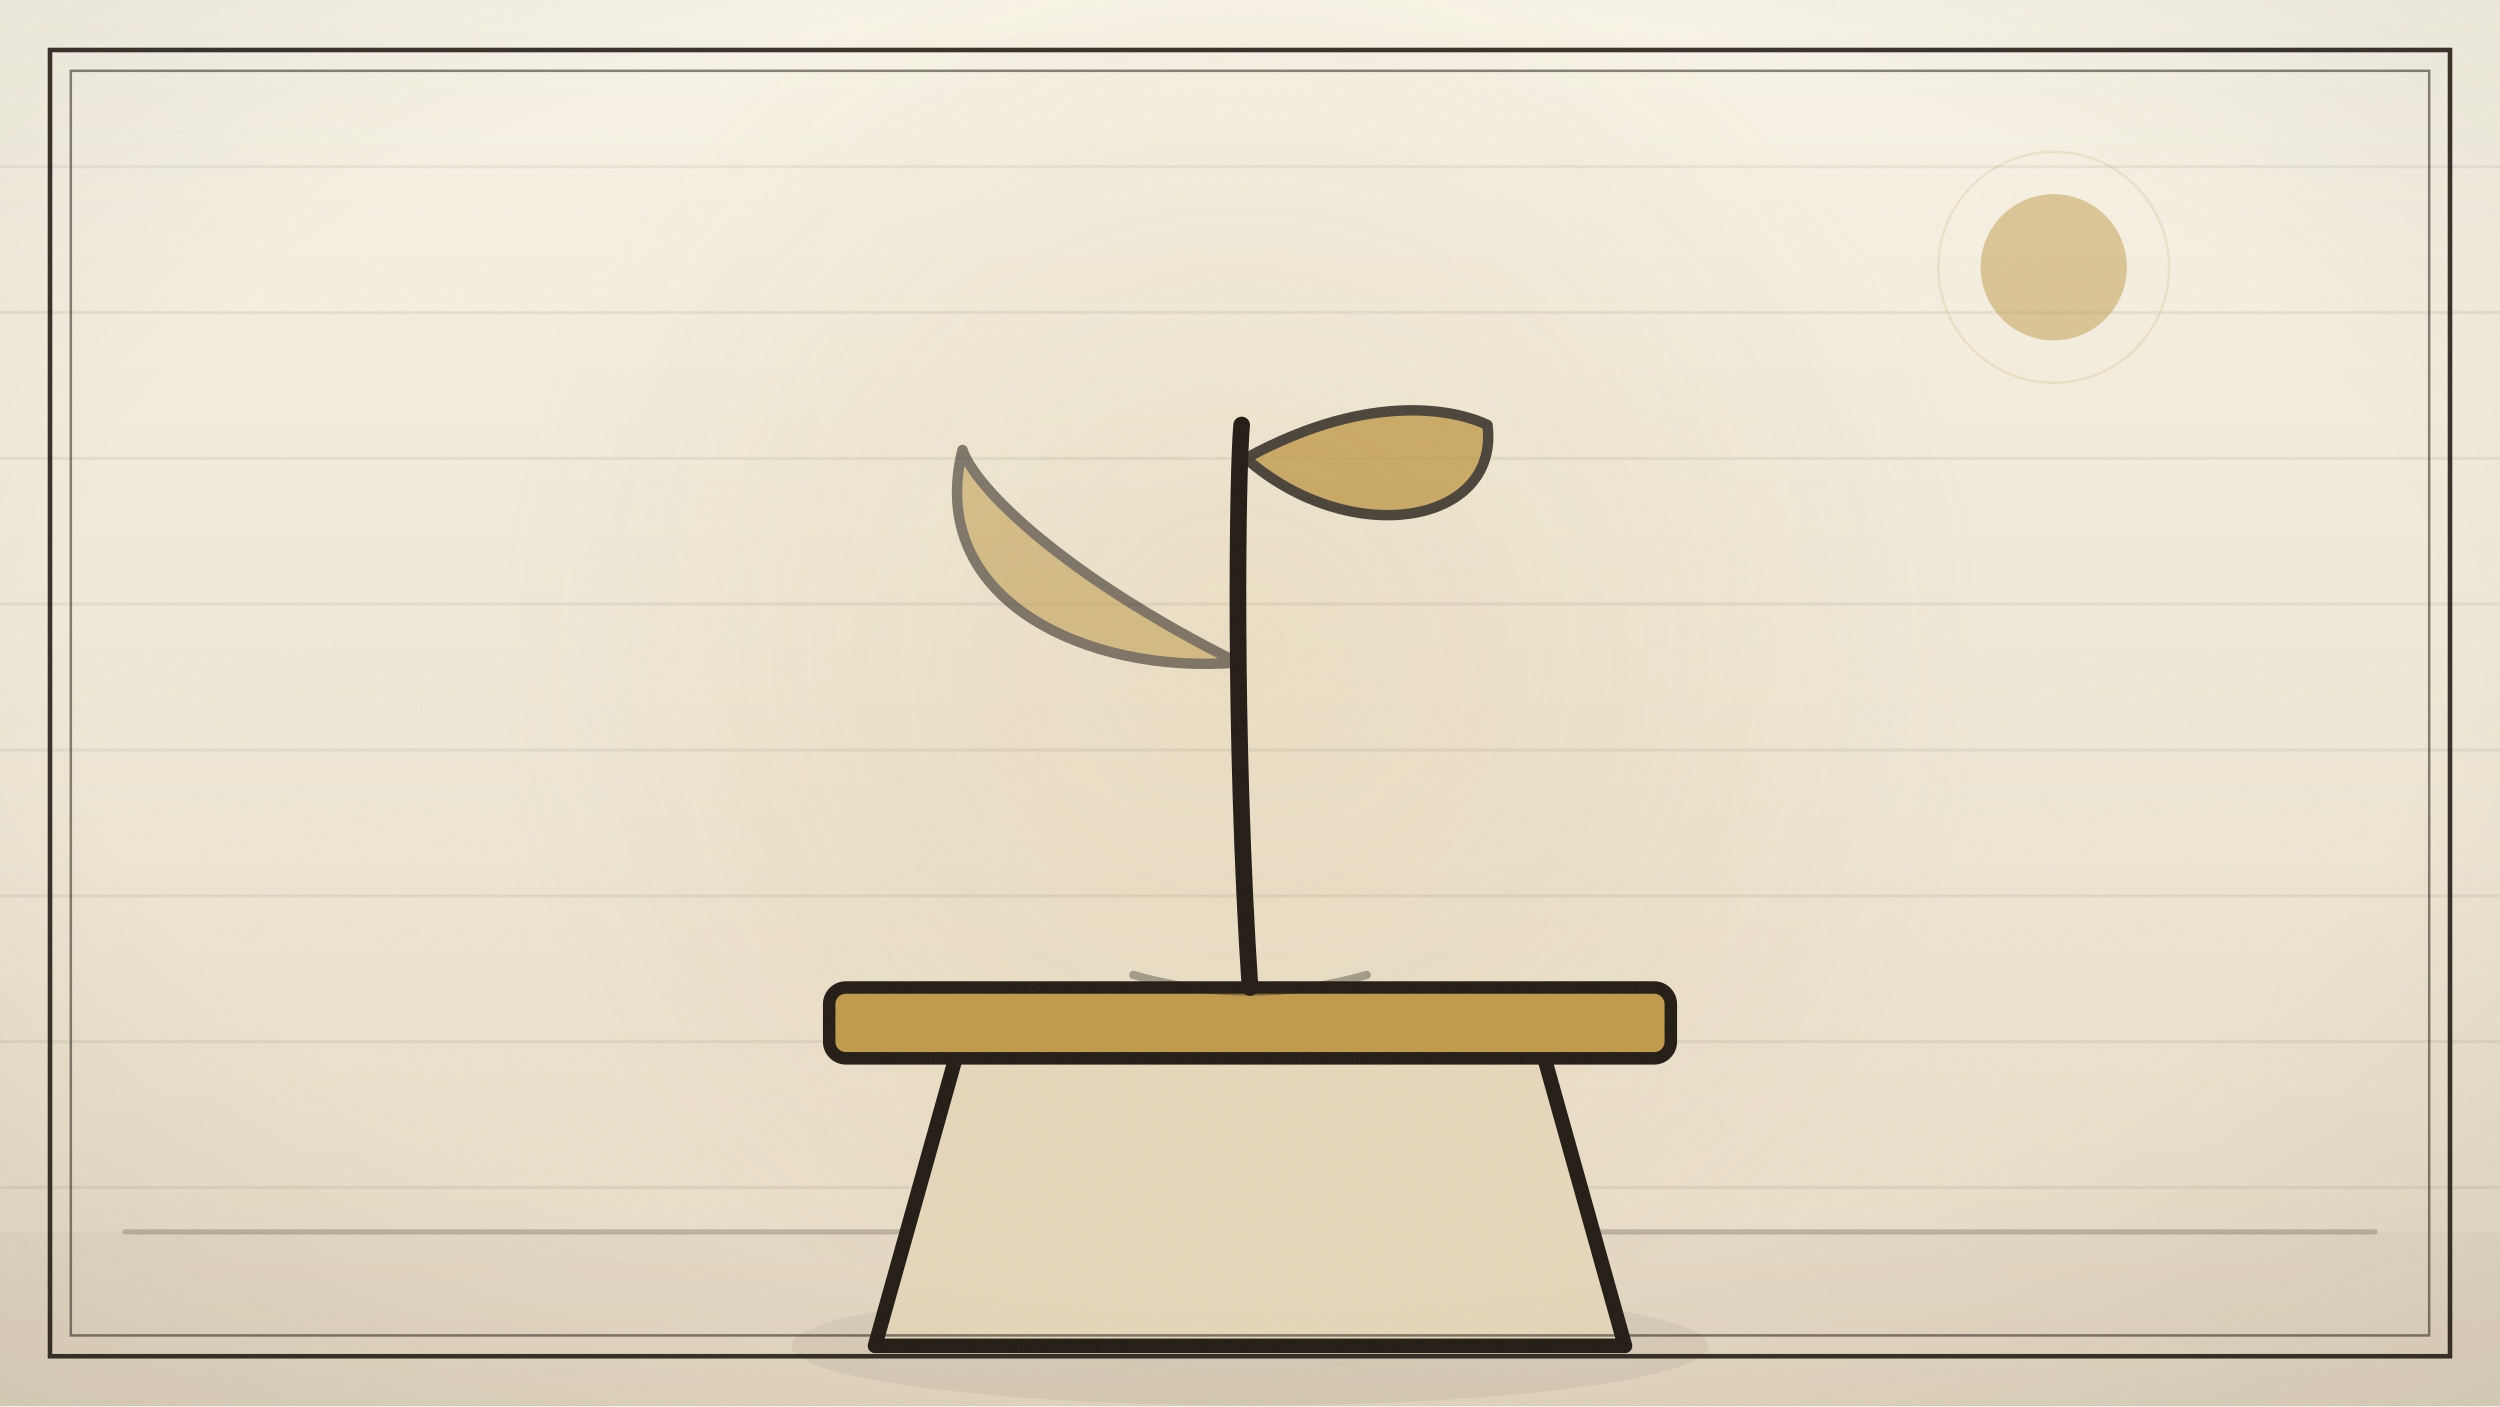
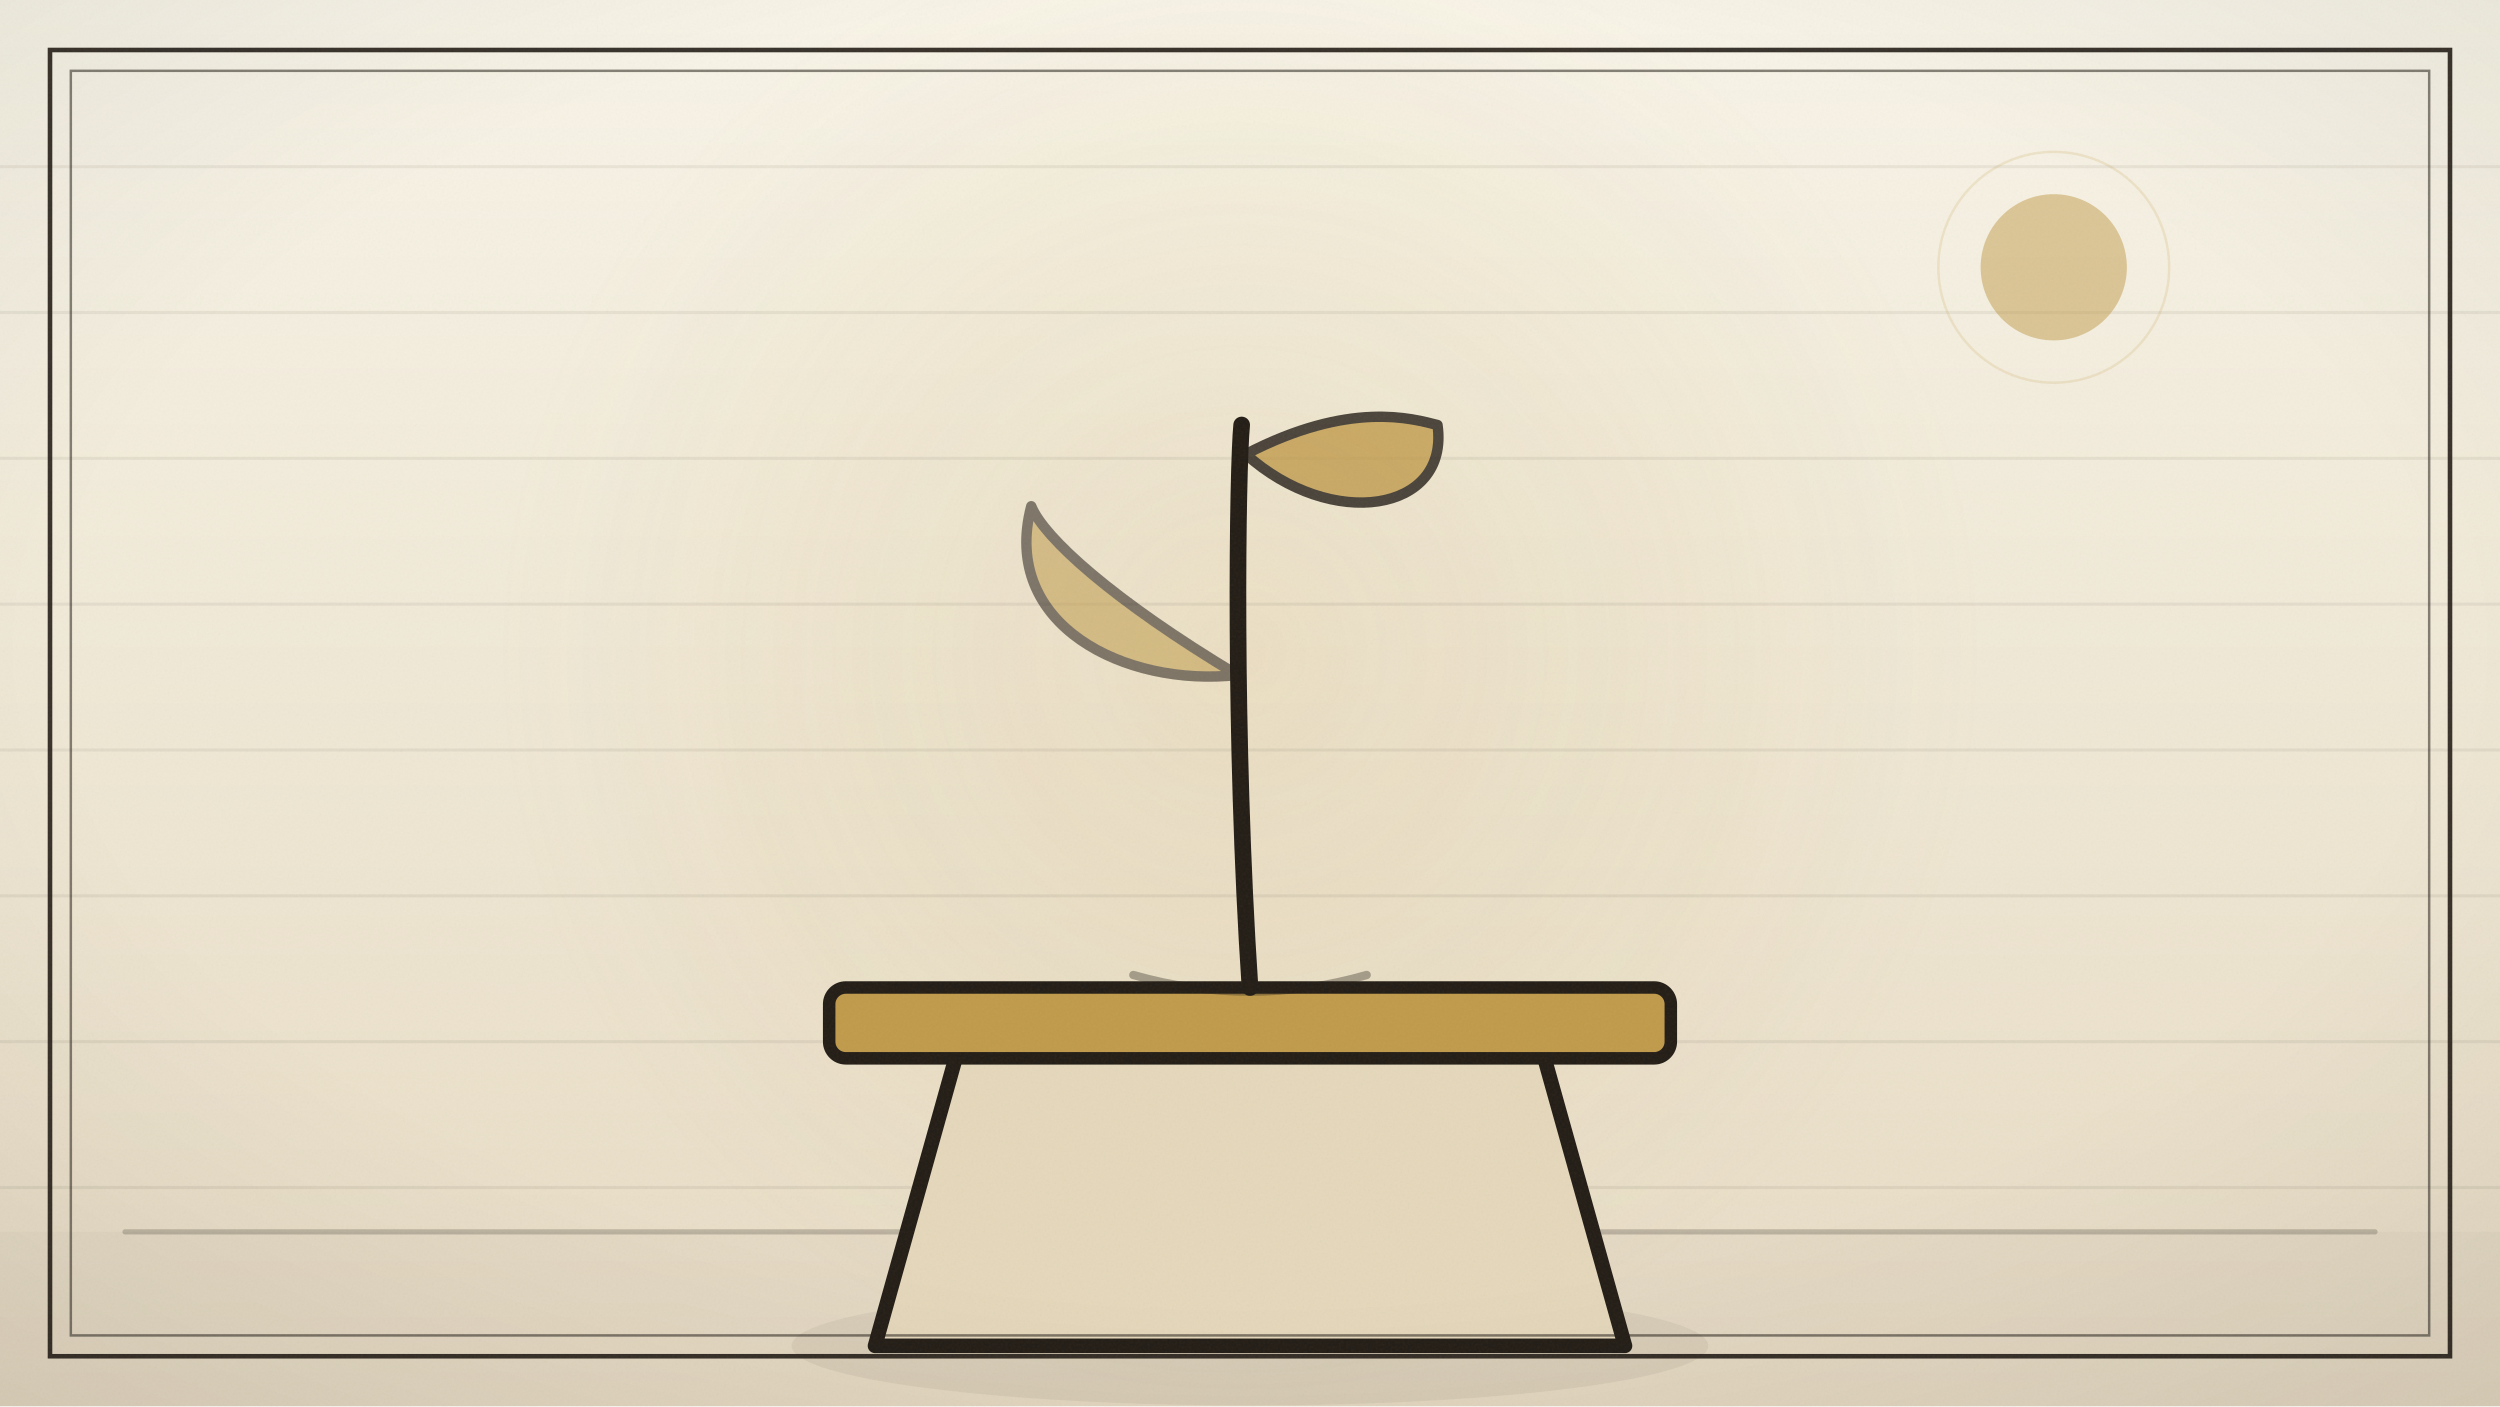
<svg xmlns="http://www.w3.org/2000/svg" viewBox="0 0 1200 675" width="1200" height="675" role="img" aria-label="정운타임즈 일러스트 · sprout">
  <defs>
    <linearGradient id="paper79535" x1="0" y1="0" x2="0" y2="1">
      <stop offset="0" stop-color="#f8f4e7" />
      <stop offset="1" stop-color="#e7dbc3" />
    </linearGradient>
    <radialGradient id="wash79535" cx="0.5" cy="0.5" r="0.5">
      <stop offset="0" stop-color="#c09a4a" stop-opacity="0.16" />
      <stop offset="0.62" stop-color="#c09a4a" stop-opacity="0.07" />
      <stop offset="1" stop-color="#c09a4a" stop-opacity="0" />
    </radialGradient>
    <linearGradient id="fade79535" x1="0" y1="0" x2="0" y2="1">
      <stop offset="0" stop-color="#e7dbc3" stop-opacity="0" />
      <stop offset="1" stop-color="#221c15" stop-opacity="0.10" />
    </linearGradient>
    <radialGradient id="vig79535" cx="0.5" cy="0.46" r="0.78">
      <stop offset="0.6" stop-color="#000" stop-opacity="0" />
      <stop offset="1" stop-color="#000" stop-opacity="0.08" />
    </radialGradient>
    <filter id="grain79535" x="0" y="0" width="100%" height="100%">
      <feTurbulence type="fractalNoise" baseFrequency="0.85" numOctaves="2" stitchTiles="stitch" />
      <feColorMatrix type="saturate" values="0" />
    </filter>
  </defs>
  <rect width="1200" height="675" fill="url(#paper79535)" />
  <circle cx="595.2" cy="313.4" r="355.3" fill="url(#wash79535)" opacity="0.85" />
  <line x1="0.0" y1="80.0" x2="1200.0" y2="80.0" stroke="#221c15" stroke-width="1.5" stroke-linecap="round" opacity="0.07" />
  <line x1="0.0" y1="150.0" x2="1200.0" y2="150.0" stroke="#221c15" stroke-width="1.5" stroke-linecap="round" opacity="0.07" />
  <line x1="0.0" y1="220.0" x2="1200.0" y2="220.0" stroke="#221c15" stroke-width="1.5" stroke-linecap="round" opacity="0.07" />
  <line x1="0.0" y1="290.0" x2="1200.0" y2="290.0" stroke="#221c15" stroke-width="1.5" stroke-linecap="round" opacity="0.07" />
  <line x1="0.0" y1="360.0" x2="1200.0" y2="360.0" stroke="#221c15" stroke-width="1.5" stroke-linecap="round" opacity="0.07" />
  <line x1="0.0" y1="430.0" x2="1200.0" y2="430.0" stroke="#221c15" stroke-width="1.5" stroke-linecap="round" opacity="0.07" />
  <line x1="0.0" y1="500.0" x2="1200.0" y2="500.0" stroke="#221c15" stroke-width="1.5" stroke-linecap="round" opacity="0.07" />
  <line x1="0.0" y1="570.0" x2="1200.0" y2="570.0" stroke="#221c15" stroke-width="1.5" stroke-linecap="round" opacity="0.07" />
  <line x1="60.0" y1="591.3" x2="1140.0" y2="591.3" stroke="#221c15" stroke-width="2.5" stroke-linecap="round" opacity="0.22" />
  <rect x="0.0" y="591.3" width="1200.0" height="83.7" rx="0.0" fill="#221c15" stroke="ink" stroke-width="6" opacity="0.03" />
  <circle cx="985.8" cy="128.3" r="34.6" fill="#c09a4a" stroke="#c09a4a" stroke-width="1" opacity="0.5" />
  <circle cx="985.8" cy="128.3" r="55.4" fill="none" stroke="#c09a4a" stroke-width="1.2" opacity="0.18" />
  <ellipse cx="600.0" cy="646.0" rx="220.0" ry="28.6" fill="#221c15" stroke="none" stroke-width="0" opacity="0.06" />
  <path d="M 420 646 L 462 496 L 738 496 L 780 646 Z" fill="#e4d7ba" stroke="#221c15" stroke-width="7" stroke-linecap="round" stroke-linejoin="round" />
  <rect x="398.0" y="474.0" width="404.0" height="34.0" rx="8.0" fill="#c09a4a" stroke="#221c15" stroke-width="6" />
  <path d="M 600.0 474.0 C 592.0 354.0 594.0 224.0 596.0 204.0" fill="none" stroke="#221c15" stroke-width="8" stroke-linecap="round" stroke-linejoin="round" />
-   <path d="M 594.0 318.0 C 510.0 276.0 468.0 234.0 462.0 216.0 C 444.0 288.0 522.0 324.0 594.0 318.0 Z" fill="#c09a4a" stroke="#221c15" stroke-width="5" stroke-linecap="round" stroke-linejoin="round" opacity="0.55" />
-   <path d="M 598.0 220.0 C 660.0 186.0 702.0 198.0 714.0 204.0 C 720.0 252.0 648.0 264.0 598.0 220.0 Z" fill="#c09a4a" stroke="#221c15" stroke-width="5" stroke-linecap="round" stroke-linejoin="round" opacity="0.8" />
+   <path d="M 594.0 324.0 C 534.0 288.0 501.0 258.0 495.0 243.0 C 480.0 300.0 540.0 330.0 594.0 324.0 Z" fill="#c09a4a" stroke="#221c15" stroke-width="5" stroke-linecap="round" stroke-linejoin="round" opacity="0.55" />
+   <path d="M 598.0 218.0 C 648.0 192.0 678.0 201.0 690.0 204.0 C 696.0 246.0 639.0 255.0 598.0 218.0 Z" fill="#c09a4a" stroke="#221c15" stroke-width="5" stroke-linecap="round" stroke-linejoin="round" opacity="0.8" />
  <path d="M 544.0 468.0 q 56.0 16.0 112.0 0" fill="none" stroke="#221c15" stroke-width="4" stroke-linecap="round" stroke-linejoin="round" opacity="0.35" />
  <rect x="24.0" y="24.0" width="1152.0" height="627.0" rx="0.0" fill="none" stroke="#221c15" stroke-width="2.2" opacity="0.9" />
  <rect x="34.0" y="34.0" width="1132.0" height="607.0" rx="0.0" fill="none" stroke="#221c15" stroke-width="1.2" opacity="0.54" />
  <rect width="1200" height="675" fill="url(#vig79535)" />
  <rect width="1200" height="675" filter="url(#grain79535)" opacity="0.055" />
</svg>
